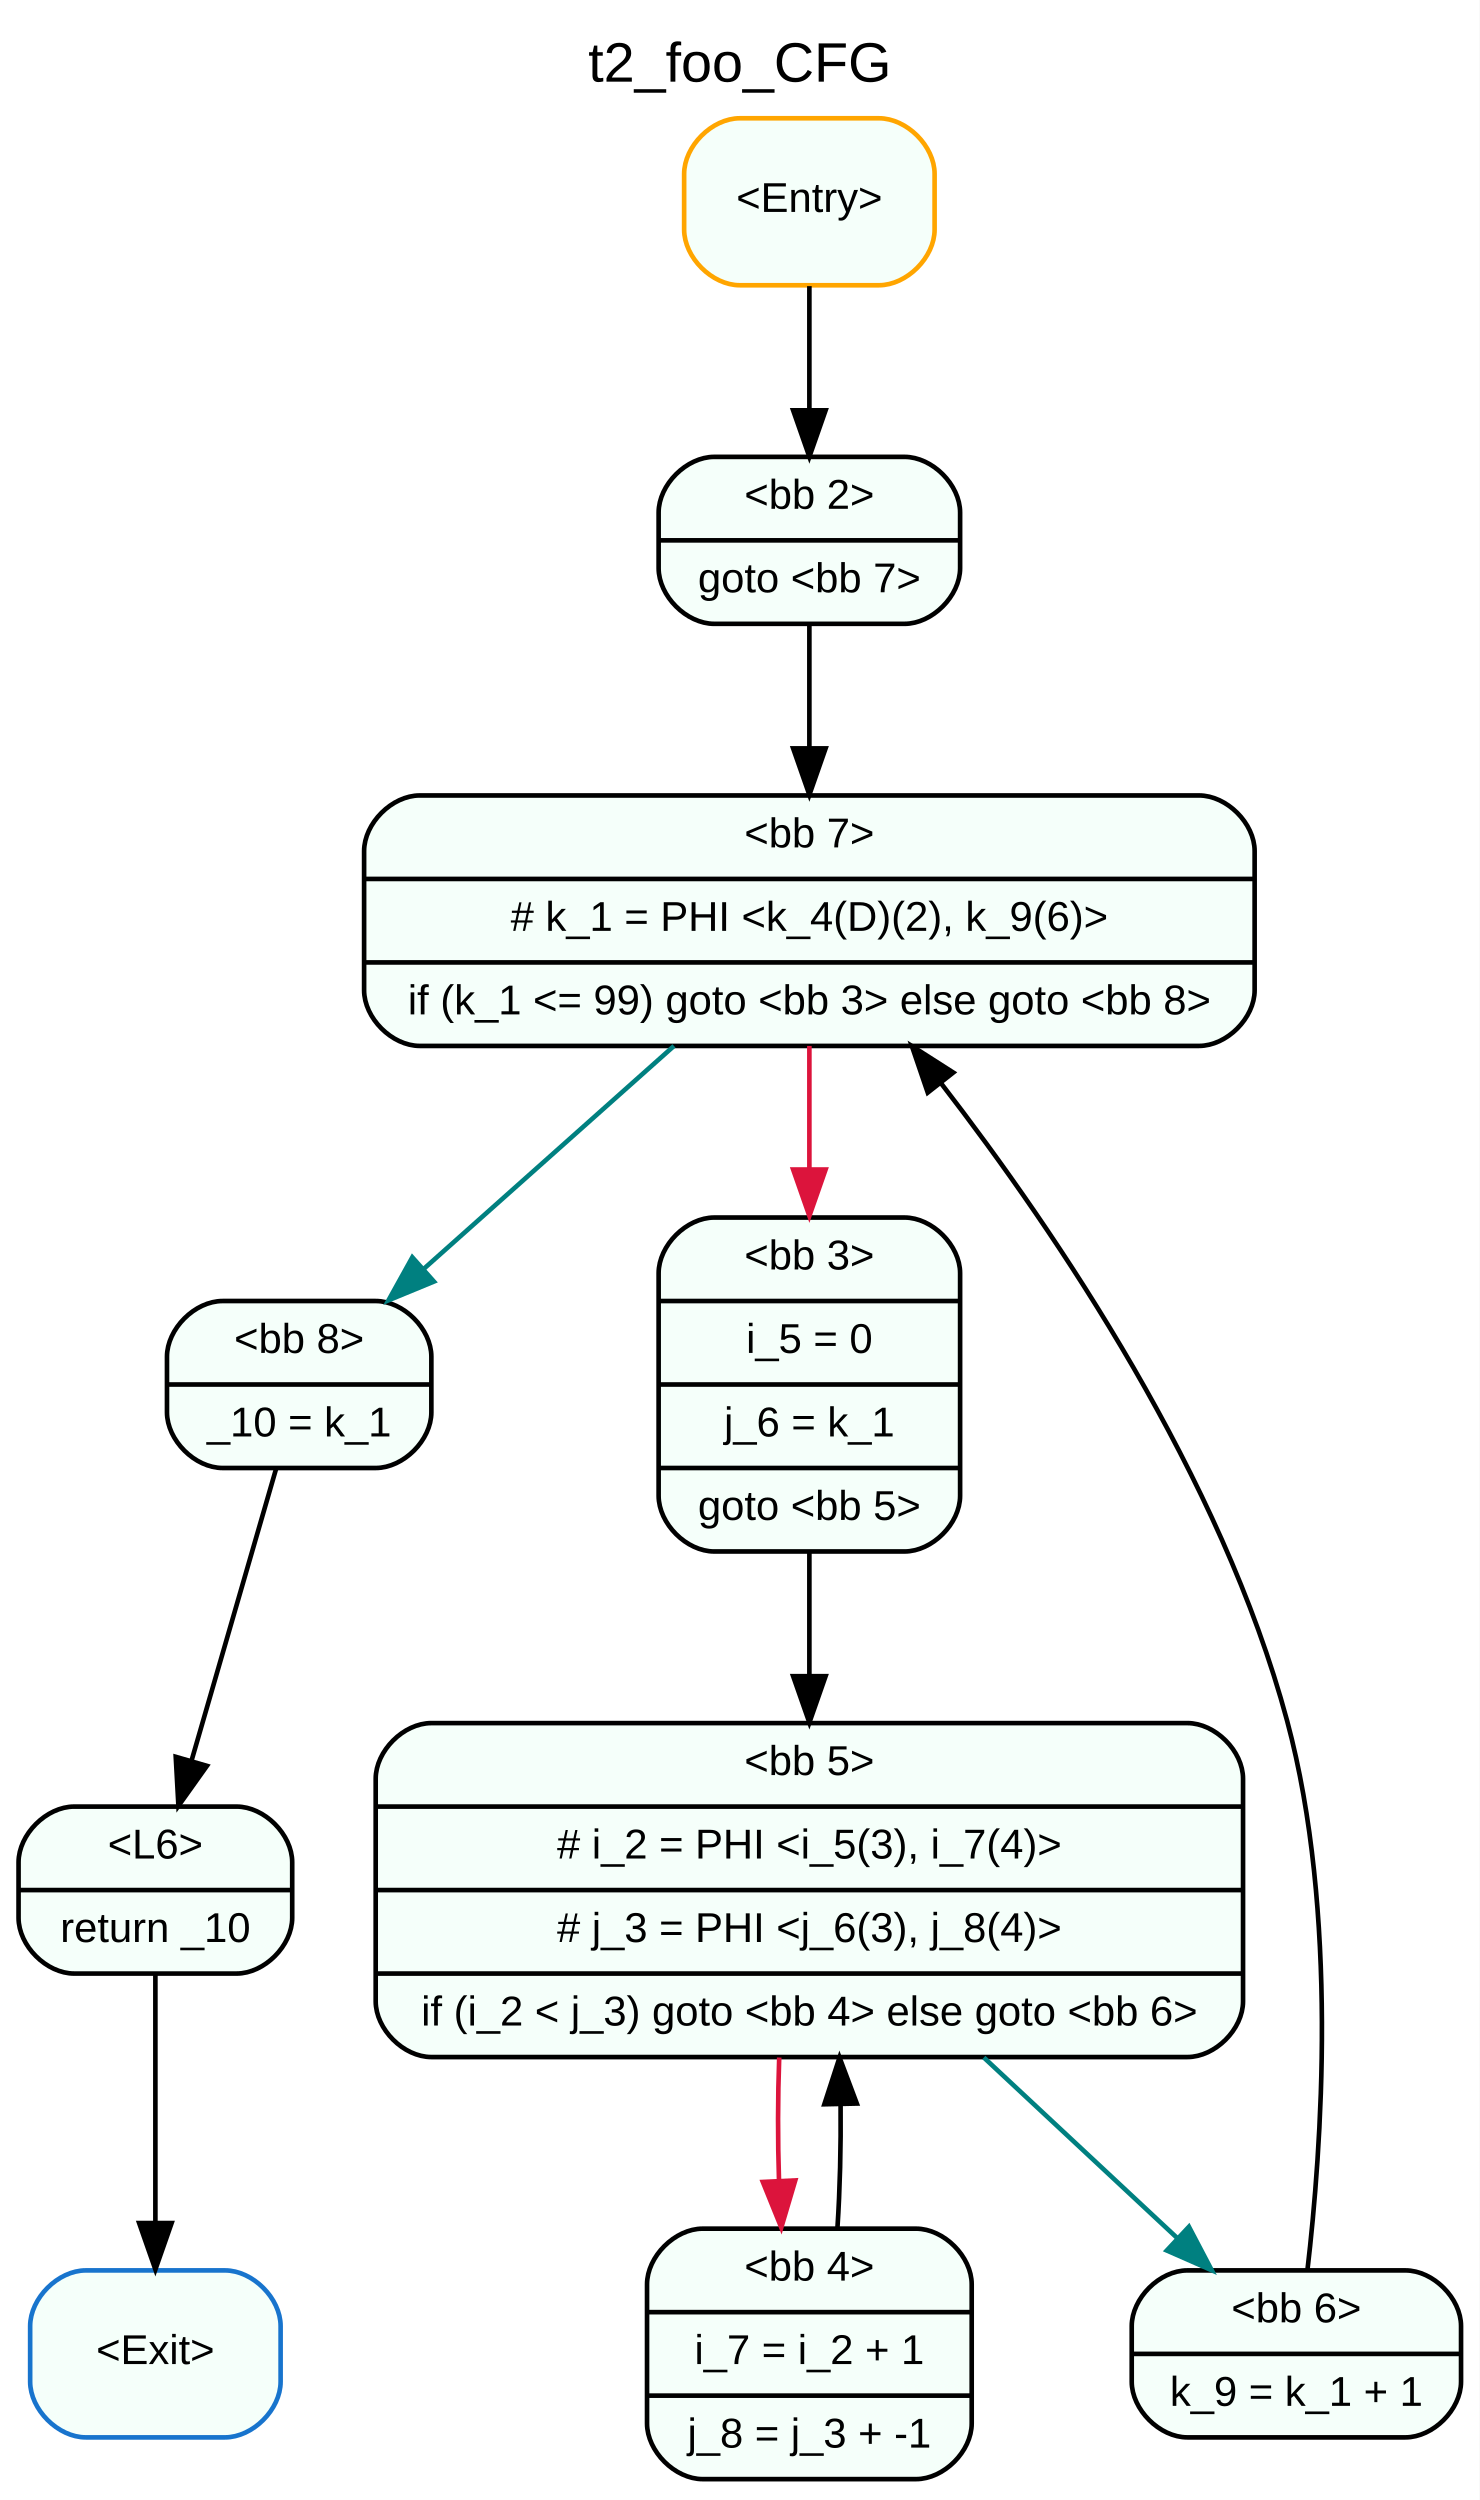
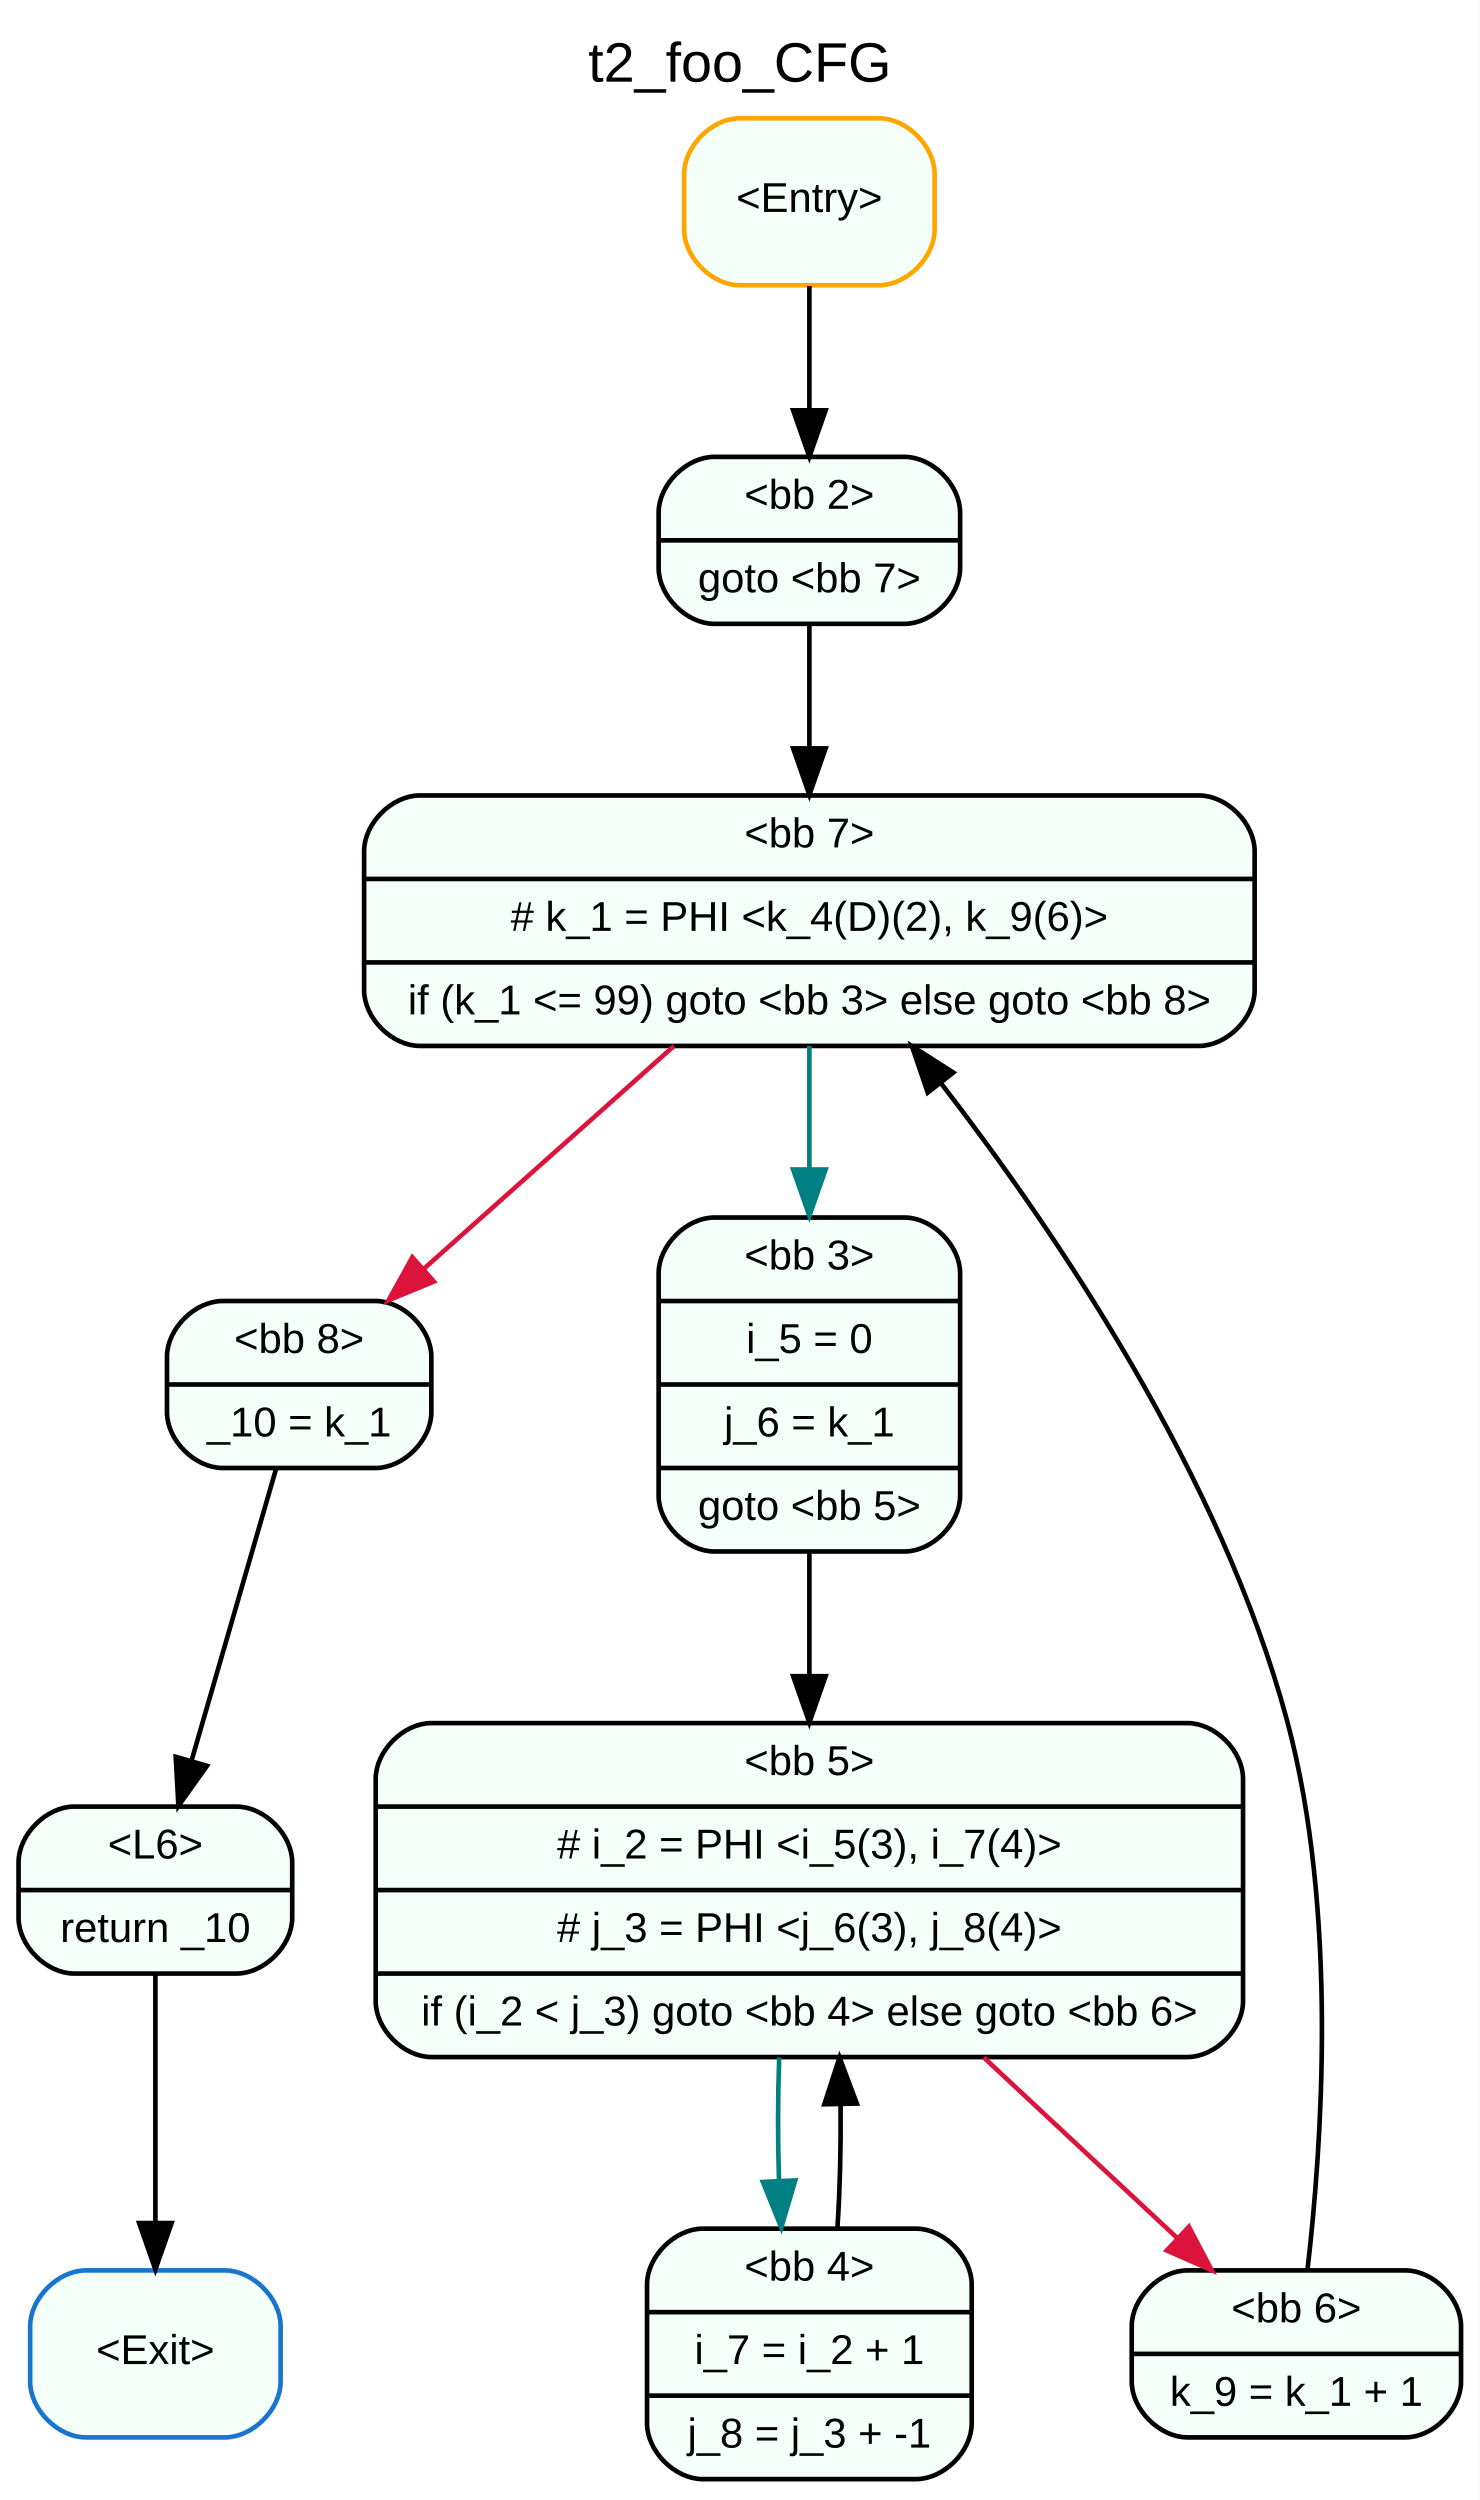
<svg xmlns="http://www.w3.org/2000/svg" width="319pt" height="539pt" viewBox="0.00 0.00 319.00 539.00">
  <g id="graph0" class="graph" transform="scale(1 1) rotate(0) translate(4 535)">
    <polygon fill="white" stroke="none" points="-4,4 -4,-535 315,-535 315,4 -4,4" />
    <text text-anchor="middle" x="155.5" y="-517.4" font-family="Arial" font-size="12.00">t2_foo_CFG</text>
    <g id="node1" class="node">
      <path fill="mintcream" stroke="orange" d="M155.5,-473.5C155.5,-473.5 185.5,-473.5 185.5,-473.5 191.5,-473.5 197.5,-479.5 197.5,-485.5 197.5,-485.5 197.5,-497.5 197.5,-497.5 197.5,-503.5 191.5,-509.5 185.5,-509.5 185.5,-509.5 155.5,-509.5 155.5,-509.5 149.5,-509.5 143.5,-503.5 143.5,-497.5 143.5,-497.5 143.5,-485.5 143.5,-485.5 143.5,-479.5 149.5,-473.5 155.5,-473.5" />
      <text text-anchor="middle" x="170.5" y="-489.3" font-family="Arial" font-size="9.00">&lt;Entry&gt;</text>
    </g>
    <g id="node2" class="node">
      <path fill="mintcream" stroke="black" d="M150,-400.5C150,-400.5 191,-400.5 191,-400.5 197,-400.5 203,-406.5 203,-412.5 203,-412.5 203,-424.5 203,-424.5 203,-430.5 197,-436.5 191,-436.5 191,-436.5 150,-436.5 150,-436.5 144,-436.5 138,-430.5 138,-424.5 138,-424.5 138,-412.5 138,-412.5 138,-406.5 144,-400.5 150,-400.5" />
      <text text-anchor="middle" x="170.5" y="-425.3" font-family="Arial" font-size="9.00">&lt;bb 2&gt;</text>
      <polyline fill="none" stroke="black" points="138,-418.5 203,-418.5 " />
      <text text-anchor="middle" x="170.5" y="-407.3" font-family="Arial" font-size="9.00">goto &lt;bb 7&gt;</text>
    </g>
    <g id="edge1" class="edge">
      <path fill="none" stroke="black" d="M170.5,-473.313C170.5,-465.289 170.5,-455.547 170.5,-446.569" />
      <polygon fill="black" stroke="black" points="174,-446.529 170.5,-436.529 167,-446.529 174,-446.529" />
    </g>
    <g id="node3" class="node">
      <path fill="mintcream" stroke="black" d="M86.5,-309.5C86.5,-309.5 254.5,-309.5 254.5,-309.5 260.5,-309.5 266.5,-315.5 266.5,-321.5 266.5,-321.5 266.5,-351.5 266.5,-351.5 266.5,-357.5 260.5,-363.5 254.5,-363.5 254.5,-363.5 86.5,-363.5 86.5,-363.5 80.5,-363.5 74.5,-357.5 74.5,-351.5 74.5,-351.5 74.5,-321.5 74.5,-321.5 74.5,-315.5 80.5,-309.5 86.5,-309.5" />
      <text text-anchor="middle" x="170.5" y="-352.3" font-family="Arial" font-size="9.00">&lt;bb 7&gt;</text>
      <polyline fill="none" stroke="black" points="74.5,-345.5 266.5,-345.5 " />
      <text text-anchor="middle" x="170.5" y="-334.3" font-family="Arial" font-size="9.00"># k_1 = PHI &lt;k_4(D)(2), k_9(6)&gt;</text>
      <polyline fill="none" stroke="black" points="74.5,-327.5 266.5,-327.5 " />
      <text text-anchor="middle" x="170.5" y="-316.3" font-family="Arial" font-size="9.00">if (k_1 &lt;= 99) goto &lt;bb 3&gt; else goto &lt;bb 8&gt;</text>
    </g>
    <g id="edge2" class="edge">
      <path fill="none" stroke="black" d="M170.5,-400.141C170.5,-392.395 170.5,-382.96 170.5,-373.787" />
      <polygon fill="black" stroke="black" points="174,-373.647 170.5,-363.647 167,-373.647 174,-373.647" />
    </g>
    <g id="node4" class="node">
      <path fill="mintcream" stroke="black" d="M150,-200.5C150,-200.5 191,-200.5 191,-200.5 197,-200.5 203,-206.5 203,-212.5 203,-212.5 203,-260.5 203,-260.5 203,-266.5 197,-272.5 191,-272.5 191,-272.5 150,-272.5 150,-272.5 144,-272.5 138,-266.5 138,-260.5 138,-260.5 138,-212.5 138,-212.5 138,-206.5 144,-200.5 150,-200.5" />
      <text text-anchor="middle" x="170.5" y="-261.3" font-family="Arial" font-size="9.00">&lt;bb 3&gt;</text>
      <polyline fill="none" stroke="black" points="138,-254.5 203,-254.5 " />
      <text text-anchor="middle" x="170.5" y="-243.3" font-family="Arial" font-size="9.00">i_5 = 0</text>
      <polyline fill="none" stroke="black" points="138,-236.5 203,-236.5 " />
      <text text-anchor="middle" x="170.5" y="-225.3" font-family="Arial" font-size="9.00">j_6 = k_1</text>
      <polyline fill="none" stroke="black" points="138,-218.5 203,-218.5 " />
      <text text-anchor="middle" x="170.5" y="-207.3" font-family="Arial" font-size="9.00">goto &lt;bb 5&gt;</text>
    </g>
    <g id="edge3" class="edge">
-       <path fill="none" stroke="crimson" d="M170.5,-309.495C170.5,-301.338 170.5,-292.08 170.5,-282.985" />
-       <polygon fill="crimson" stroke="crimson" points="174,-282.853 170.5,-272.853 167,-282.853 174,-282.853" />
+       <path fill="none" stroke="teal" d="M170.5,-309.495C170.5,-301.338 170.5,-292.08 170.5,-282.985" />
+       <polygon fill="teal" stroke="teal" points="174,-282.853 170.5,-272.853 167,-282.853 174,-282.853" />
    </g>
    <g id="node8" class="node">
      <path fill="mintcream" stroke="black" d="M44,-218.5C44,-218.5 77,-218.5 77,-218.5 83,-218.5 89,-224.5 89,-230.5 89,-230.5 89,-242.5 89,-242.5 89,-248.5 83,-254.5 77,-254.5 77,-254.5 44,-254.5 44,-254.5 38,-254.5 32,-248.5 32,-242.5 32,-242.5 32,-230.5 32,-230.5 32,-224.5 38,-218.5 44,-218.5" />
      <text text-anchor="middle" x="60.5" y="-243.3" font-family="Arial" font-size="9.00">&lt;bb 8&gt;</text>
      <polyline fill="none" stroke="black" points="32,-236.5 89,-236.5 " />
      <text text-anchor="middle" x="60.5" y="-225.3" font-family="Arial" font-size="9.00">_10 = k_1</text>
    </g>
    <g id="edge9" class="edge">
-       <path fill="none" stroke="teal" d="M141.311,-309.495C124.573,-294.583 103.711,-275.997 87.377,-261.445" />
-       <polygon fill="teal" stroke="teal" points="89.555,-258.698 79.76,-254.659 84.898,-263.924 89.555,-258.698" />
+       <path fill="none" stroke="crimson" d="M141.311,-309.495C124.573,-294.583 103.711,-275.997 87.377,-261.445" />
+       <polygon fill="crimson" stroke="crimson" points="89.555,-258.698 79.76,-254.659 84.898,-263.924 89.555,-258.698" />
    </g>
    <g id="node5" class="node">
      <path fill="mintcream" stroke="black" d="M89,-91.5C89,-91.5 252,-91.5 252,-91.5 258,-91.5 264,-97.5 264,-103.5 264,-103.5 264,-151.5 264,-151.5 264,-157.5 258,-163.5 252,-163.5 252,-163.5 89,-163.5 89,-163.5 83,-163.5 77,-157.5 77,-151.5 77,-151.5 77,-103.5 77,-103.5 77,-97.5 83,-91.5 89,-91.5" />
      <text text-anchor="middle" x="170.5" y="-152.3" font-family="Arial" font-size="9.00">&lt;bb 5&gt;</text>
      <polyline fill="none" stroke="black" points="77,-145.5 264,-145.5 " />
      <text text-anchor="middle" x="170.5" y="-134.3" font-family="Arial" font-size="9.00"># i_2 = PHI &lt;i_5(3), i_7(4)&gt;</text>
      <polyline fill="none" stroke="black" points="77,-127.5 264,-127.5 " />
      <text text-anchor="middle" x="170.5" y="-116.3" font-family="Arial" font-size="9.00"># j_3 = PHI &lt;j_6(3), j_8(4)&gt;</text>
      <polyline fill="none" stroke="black" points="77,-109.5 264,-109.5 " />
      <text text-anchor="middle" x="170.5" y="-98.3" font-family="Arial" font-size="9.00">if (i_2 &lt; j_3) goto &lt;bb 4&gt; else goto &lt;bb 6&gt;</text>
    </g>
    <g id="edge4" class="edge">
      <path fill="none" stroke="black" d="M170.5,-200.464C170.5,-191.966 170.5,-182.759 170.5,-173.859" />
      <polygon fill="black" stroke="black" points="174,-173.614 170.5,-163.615 167,-173.615 174,-173.614" />
    </g>
    <g id="node6" class="node">
      <path fill="mintcream" stroke="black" d="M147.5,-0.5C147.5,-0.5 193.5,-0.5 193.5,-0.5 199.5,-0.5 205.5,-6.5 205.5,-12.5 205.5,-12.5 205.5,-42.5 205.5,-42.5 205.5,-48.5 199.5,-54.5 193.5,-54.5 193.5,-54.5 147.5,-54.5 147.5,-54.5 141.5,-54.5 135.5,-48.5 135.5,-42.5 135.5,-42.5 135.5,-12.5 135.5,-12.5 135.5,-6.5 141.5,-0.5 147.5,-0.5" />
      <text text-anchor="middle" x="170.5" y="-43.3" font-family="Arial" font-size="9.00">&lt;bb 4&gt;</text>
      <polyline fill="none" stroke="black" points="135.5,-36.5 205.5,-36.5 " />
      <text text-anchor="middle" x="170.5" y="-25.3" font-family="Arial" font-size="9.00">i_7 = i_2 + 1</text>
      <polyline fill="none" stroke="black" points="135.5,-18.5 205.5,-18.5 " />
      <text text-anchor="middle" x="170.5" y="-7.3" font-family="Arial" font-size="9.00">j_8 = j_3 + -1</text>
    </g>
    <g id="edge5" class="edge">
-       <path fill="none" stroke="crimson" d="M163.997,-91.397C163.684,-82.806 163.668,-73.595 163.951,-64.944" />
-       <polygon fill="crimson" stroke="crimson" points="167.457,-64.905 164.443,-54.748 160.465,-64.568 167.457,-64.905" />
+       <path fill="none" stroke="teal" d="M163.997,-91.397C163.684,-82.806 163.668,-73.595 163.951,-64.944" />
+       <polygon fill="teal" stroke="teal" points="167.457,-64.905 164.443,-54.748 160.465,-64.568 167.457,-64.905" />
    </g>
    <g id="node7" class="node">
      <path fill="mintcream" stroke="black" d="M252,-9.5C252,-9.5 299,-9.5 299,-9.5 305,-9.5 311,-15.5 311,-21.5 311,-21.5 311,-33.5 311,-33.5 311,-39.5 305,-45.5 299,-45.5 299,-45.5 252,-45.5 252,-45.5 246,-45.5 240,-39.5 240,-33.5 240,-33.5 240,-21.5 240,-21.5 240,-15.5 246,-9.5 252,-9.5" />
      <text text-anchor="middle" x="275.5" y="-34.3" font-family="Arial" font-size="9.00">&lt;bb 6&gt;</text>
      <polyline fill="none" stroke="black" points="240,-27.5 311,-27.5 " />
      <text text-anchor="middle" x="275.5" y="-16.3" font-family="Arial" font-size="9.00">k_9 = k_1 + 1</text>
    </g>
    <g id="edge7" class="edge">
-       <path fill="none" stroke="teal" d="M208.111,-91.397C221.95,-78.48 237.295,-64.158 249.841,-52.448" />
-       <polygon fill="teal" stroke="teal" points="252.331,-54.912 257.254,-45.53 247.555,-49.795 252.331,-54.912" />
+       <path fill="none" stroke="crimson" d="M208.111,-91.397C221.95,-78.48 237.295,-64.158 249.841,-52.448" />
+       <polygon fill="crimson" stroke="crimson" points="252.331,-54.912 257.254,-45.53 247.555,-49.795 252.331,-54.912" />
    </g>
    <g id="edge6" class="edge">
      <path fill="none" stroke="black" d="M176.557,-54.748C177.093,-62.925 177.318,-72.188 177.232,-81.276" />
      <polygon fill="black" stroke="black" points="173.73,-81.32 177.003,-91.397 180.729,-81.478 173.73,-81.32" />
    </g>
    <g id="edge8" class="edge">
      <path fill="none" stroke="black" d="M277.88,-45.555C280.934,-71.607 284.611,-122.648 273.5,-164 259.418,-216.412 224.152,-268.736 198.81,-301.553" />
      <polygon fill="black" stroke="black" points="196.021,-299.437 192.6,-309.464 201.528,-303.76 196.021,-299.437" />
    </g>
    <g id="node9" class="node">
      <path fill="mintcream" stroke="black" d="M12,-109.5C12,-109.5 47,-109.5 47,-109.5 53,-109.5 59,-115.5 59,-121.5 59,-121.5 59,-133.5 59,-133.5 59,-139.5 53,-145.5 47,-145.5 47,-145.5 12,-145.5 12,-145.5 6,-145.5 0,-139.5 0,-133.5 0,-133.5 0,-121.5 0,-121.5 0,-115.5 6,-109.5 12,-109.5" />
      <text text-anchor="middle" x="29.5" y="-134.3" font-family="Arial" font-size="9.00">&lt;L6&gt;</text>
      <polyline fill="none" stroke="black" points="0,-127.5 59,-127.5 " />
      <text text-anchor="middle" x="29.5" y="-116.3" font-family="Arial" font-size="9.00">return _10</text>
    </g>
    <g id="edge10" class="edge">
      <path fill="none" stroke="black" d="M55.519,-218.309C50.593,-201.305 42.983,-175.037 37.263,-155.294" />
      <polygon fill="black" stroke="black" points="40.613,-154.28 34.468,-145.649 33.889,-156.228 40.613,-154.28" />
    </g>
    <g id="node10" class="node">
      <path fill="mintcream" stroke="#1874cd" d="M14.5,-9.5C14.5,-9.5 44.5,-9.5 44.5,-9.5 50.5,-9.5 56.5,-15.5 56.5,-21.5 56.5,-21.5 56.5,-33.5 56.5,-33.5 56.5,-39.5 50.5,-45.5 44.5,-45.5 44.5,-45.5 14.5,-45.5 14.5,-45.5 8.5,-45.5 2.5,-39.5 2.5,-33.5 2.5,-33.5 2.5,-21.5 2.5,-21.5 2.5,-15.5 8.5,-9.5 14.5,-9.5" />
      <text text-anchor="middle" x="29.5" y="-25.3" font-family="Arial" font-size="9.00">&lt;Exit&gt;</text>
    </g>
    <g id="edge11" class="edge">
      <path fill="none" stroke="black" d="M29.5,-109.43C29.5,-94.625 29.5,-72.932 29.5,-55.731" />
      <polygon fill="black" stroke="black" points="33,-55.703 29.5,-45.703 26,-55.703 33,-55.703" />
    </g>
  </g>
</svg>
